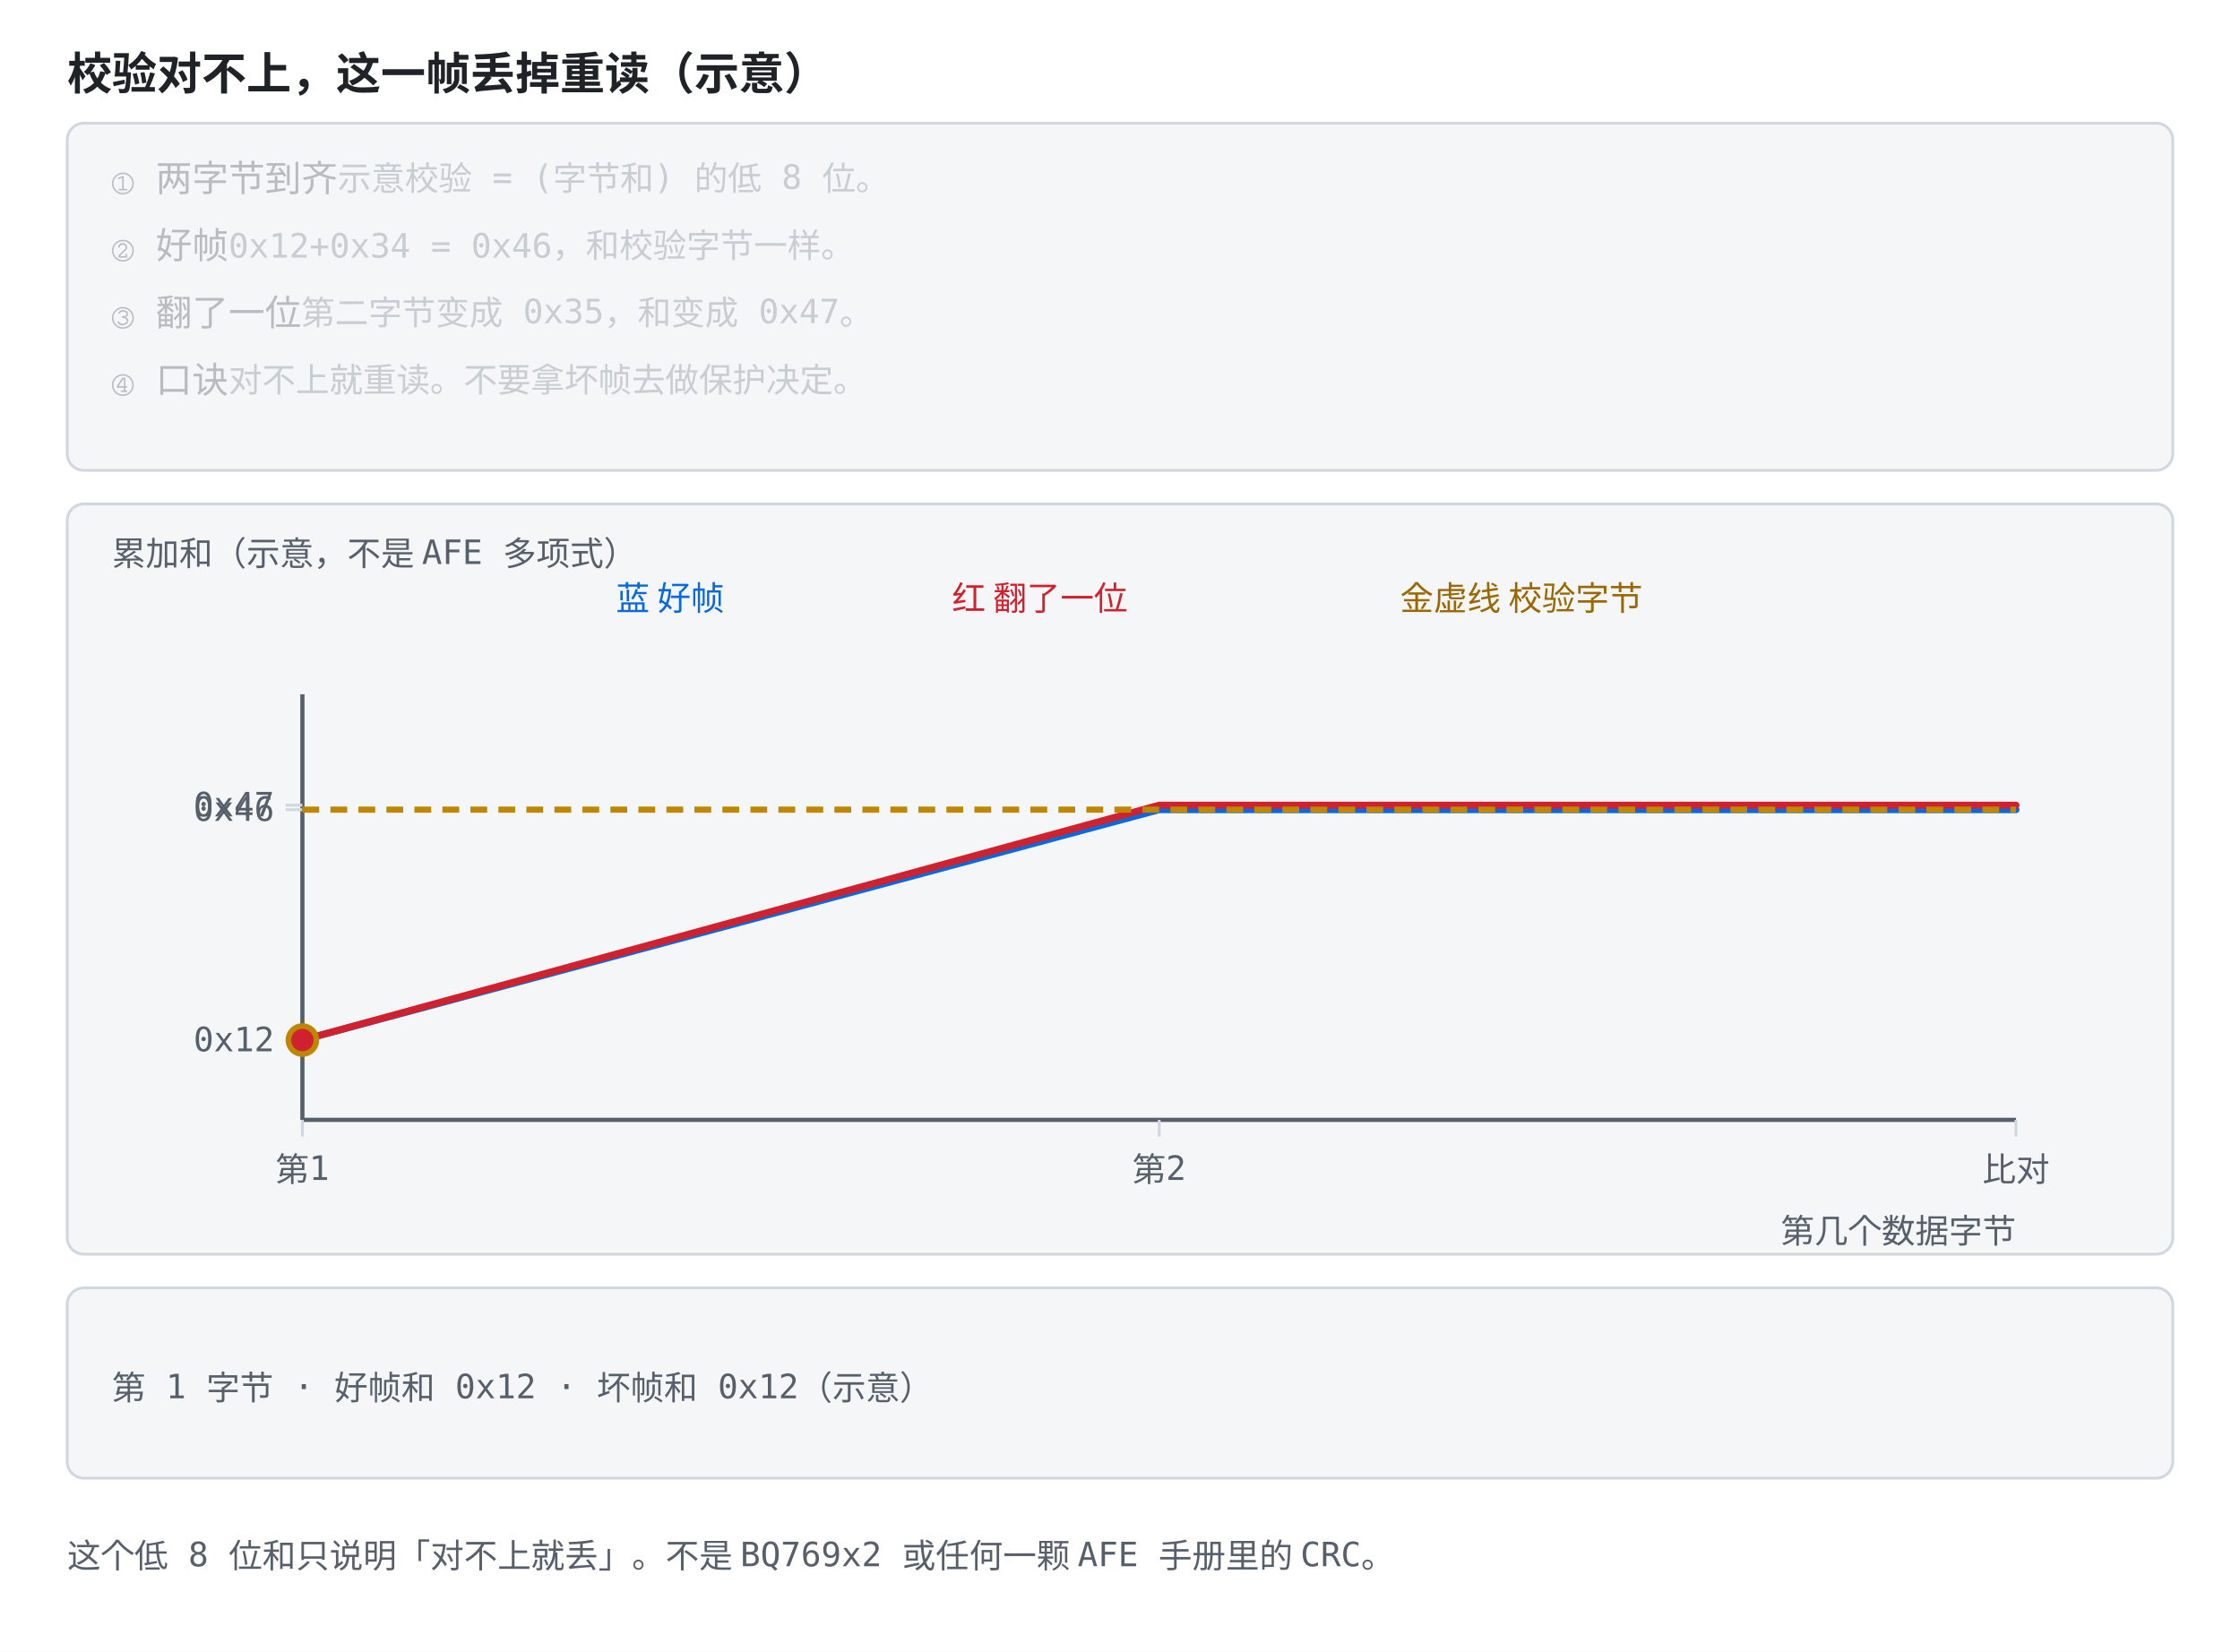
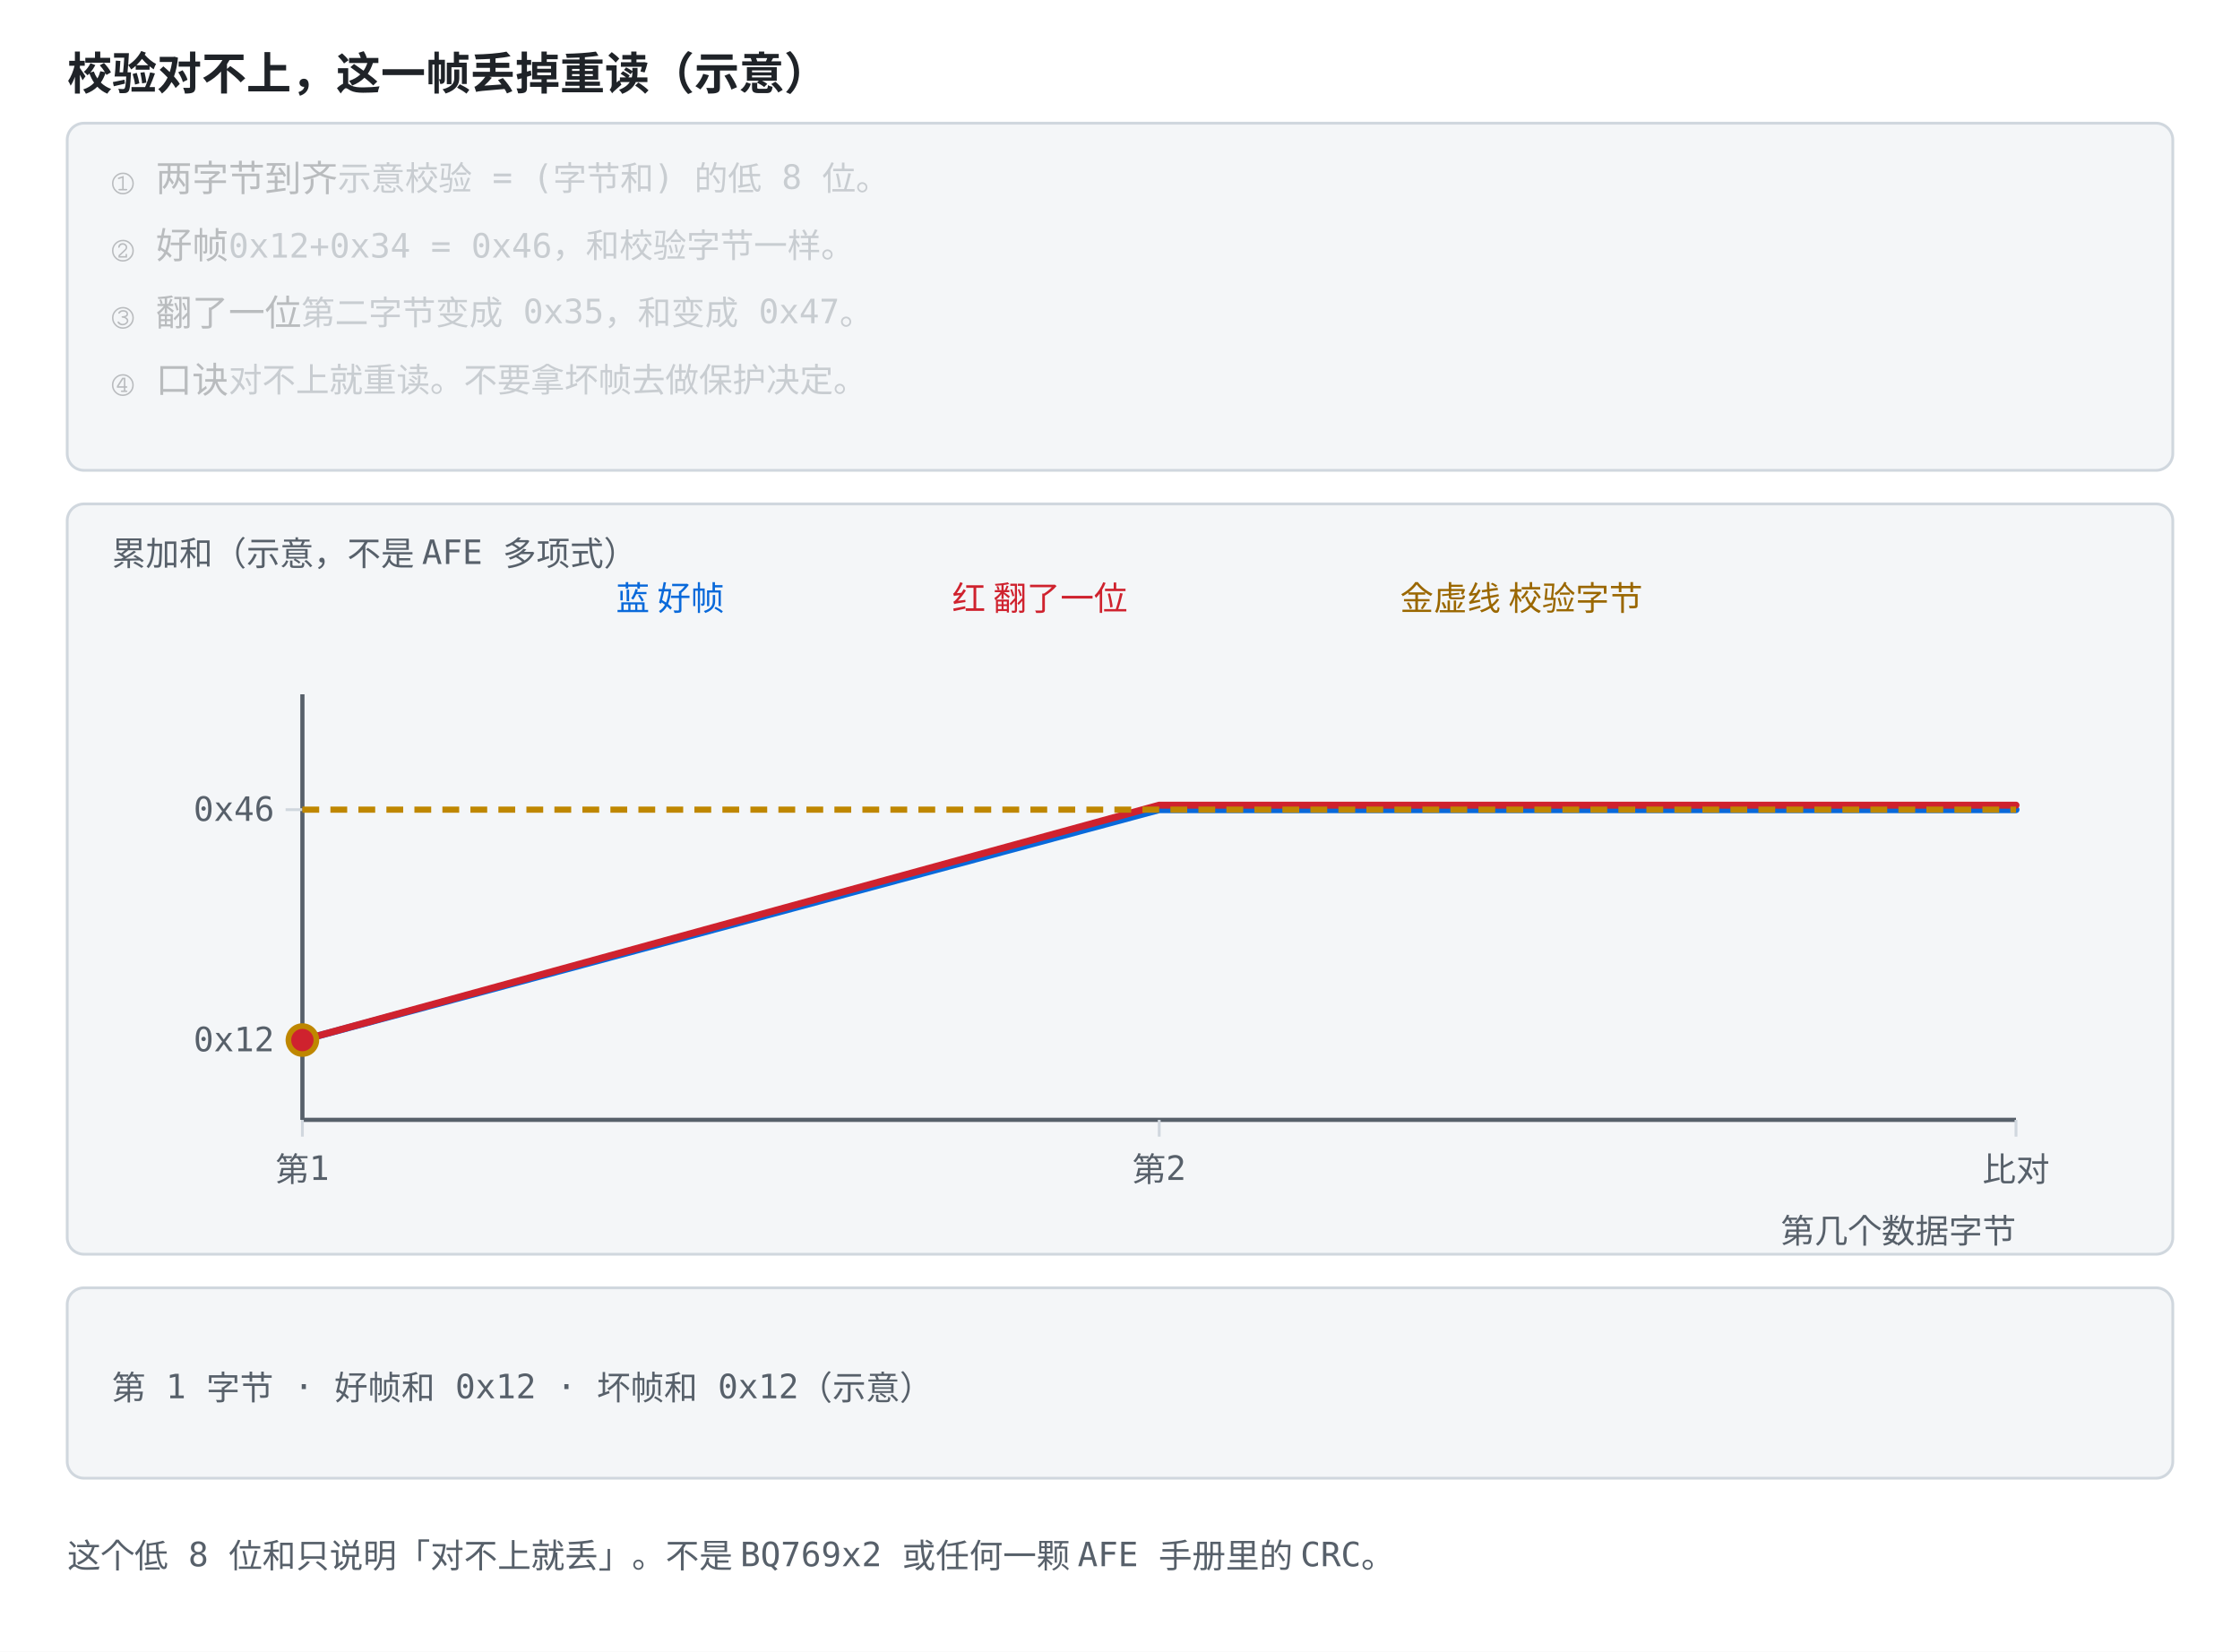
<svg xmlns="http://www.w3.org/2000/svg" viewBox="0 0 800 590" role="img" font-family="ui-monospace, Consolas, monospace">
  <style>
    .bg { fill: #ffffff; }
    .panel { fill: #f4f6f8; stroke: #d0d7de; }
    .axis { stroke: #57606a; stroke-width: 1.5; fill: none; }
    .grid { stroke: #d0d7de; stroke-width: 1; fill: none; }
    .txt { fill: #1f2328; font-size: 13px; }
    .small { fill: #57606a; font-size: 12px; }
    .title { fill: #1f2328; font-size: 16px; font-weight: bold; }
    .hi { fill: #0969da; }
    .warn { fill: #cf222e; }
    .ok { fill: #1a7f37; }
    .gold { fill: #9a6700; }
    .lineb { stroke: #0969da; stroke-width: 2.5; fill: none; }
    .liner { stroke: #cf222e; stroke-width: 2.5; fill: none; }
    .lineg { stroke: #1a7f37; stroke-width: 2.2; fill: none; stroke-dasharray: 6 4; }
    .liney { stroke: #bf8700; stroke-width: 2.2; fill: none; }
    .linek { stroke: #57606a; stroke-width: 2.2; fill: none; stroke-dasharray: 7 4; }
    .dotb { fill: #0969da; }
    .dotr { fill: #cf222e; }
    .dotg { fill: #1a7f37; }
    .doty { fill: #bf8700; }
    .boxb { fill: #ddf4ff; stroke: #0969da; }
    .boxy { fill: #fff8c5; stroke: #d4a72c; }
    .boxr { fill: #ffebe9; stroke: #ff8182; }
    @media (prefers-color-scheme: dark) {
      .bg { fill: #0d1117; }
      .panel { fill: #161b22; stroke: #30363d; }
      .axis { stroke: #8b949e; }
      .grid { stroke: #30363d; }
      .txt { fill: #e6edf3; }
      .small { fill: #8b949e; }
      .title { fill: #e6edf3; }
      .hi { fill: #4493f8; }
      .warn { fill: #ff7b72; }
      .ok { fill: #3fb950; }
      .gold { fill: #d29922; }
      .lineb { stroke: #4493f8; }
      .liner { stroke: #ff7b72; }
      .lineg { stroke: #3fb950; }
      .liney { stroke: #d29922; }
      .linek { stroke: #8b949e; }
      .dotb { fill: #4493f8; }
      .dotr { fill: #ff7b72; }
      .dotg { fill: #3fb950; }
      .doty { fill: #d29922; }
      .boxb { fill: #12233a; stroke: #4493f8; }
      .boxy { fill: #3d2e00; stroke: #d29922; }
      .boxr { fill: #3d1418; stroke: #f85149; }
    }
  </style>
  <rect class="bg" width="800" height="590" />
  <text class="title" x="24" y="32">校验对不上，这一帧丢掉重读（示意）</text>
  <rect class="panel" x="24" y="44" width="752" height="124" rx="6" />
  <text class="txt" x="40" y="68" opacity="0.28">① 两字节到齐<tspan class="small">　示意校验 = (字节和) 的低 8 位。</tspan>
    <animate attributeName="opacity" values="1;1;0.28;0.28;0.28;0.28;0.28;0.28" keyTimes="0;0.249;0.25;0.499;0.5;0.749;0.75;1" dur="12s" repeatCount="indefinite" />
  </text>
  <text class="txt" x="40" y="92" opacity="0.28">② 好帧<tspan class="small">　0x12+0x34 = 0x46，和校验字节一样。</tspan>
    <animate attributeName="opacity" values="0.28;0.28;1;1;0.28;0.28;0.28;0.28" keyTimes="0;0.249;0.25;0.499;0.5;0.749;0.75;1" dur="12s" repeatCount="indefinite" />
  </text>
  <text class="txt" x="40" y="116" opacity="0.28">③ 翻了一位<tspan class="small">　第二字节变成 0x35，和变成 0x47。</tspan>
    <animate attributeName="opacity" values="0.28;0.28;0.28;0.28;1;1;0.28;0.28" keyTimes="0;0.249;0.25;0.499;0.5;0.749;0.75;1" dur="12s" repeatCount="indefinite" />
  </text>
  <text class="txt" x="40" y="140" opacity="0.28">④ 口诀<tspan class="small">　对不上就重读。不要拿坏帧去做保护决定。</tspan>
    <animate attributeName="opacity" values="0.28;0.28;0.28;0.28;0.28;0.28;1;1" keyTimes="0;0.249;0.25;0.499;0.5;0.749;0.75;1" dur="12s" repeatCount="indefinite" />
  </text>
  <rect class="panel" x="24" y="180" width="752" height="268" rx="6" />
  <text class="small" x="40" y="202">累加和（示意，不是 AFE 多项式）</text>
  <text class="hi" x="220" y="218">蓝 好帧</text>
  <text class="warn" x="340" y="218">红 翻了一位</text>
  <text class="gold" x="500" y="218">金虚线 校验字节</text>
  <line class="axis" x1="108.0" y1="248.0" x2="108.0" y2="400.0" />
  <line class="axis" x1="108.0" y1="400.0" x2="720.0" y2="400.0" />
  <line class="grid" x1="108.0" y1="400.0" x2="108.0" y2="406.0" />
  <text class="small" x="108.0" y="422.0" text-anchor="middle">第1</text>
  <line class="grid" x1="414.0" y1="400.0" x2="414.0" y2="406.0" />
  <text class="small" x="414.0" y="422.0" text-anchor="middle">第2</text>
  <line class="grid" x1="720.0" y1="400.0" x2="720.0" y2="406.0" />
  <text class="small" x="720.0" y="422.0" text-anchor="middle">比对</text>
  <line class="grid" x1="102.0" y1="371.5" x2="108.0" y2="371.5" />
  <text class="small" x="98.0" y="375.5" text-anchor="end">0x12</text>
  <line class="grid" x1="102.0" y1="289.2" x2="108.0" y2="289.2" />
  <text class="small" x="98.0" y="293.2" text-anchor="end">0x46</text>
-   <line class="grid" x1="102.0" y1="287.6" x2="108.0" y2="287.6" />
-   <text class="small" x="98.0" y="291.6" text-anchor="end">0x47</text>
  <text class="small" x="720" y="444" text-anchor="end">第几个数据字节</text>
  <polyline class="lineb" points="108.0,371.5 414.0,289.2 720.0,289.2" stroke-linejoin="round" stroke-linecap="round" />
  <polyline class="liner" points="108.0,371.5 414.0,287.6 720.0,287.6" stroke-linejoin="round" stroke-linecap="round" />
  <line class="liney" x1="108" y1="289.2" x2="720" y2="289.2" stroke-dasharray="6 4" />
  <circle class="doty" r="6" cx="108.0" cy="371.5">
    <animate attributeName="cx" values="108.0;414.0;720.0;720.0" keyTimes="0;0.333;0.667;1" dur="12s" repeatCount="indefinite" />
    <animate attributeName="cy" values="371.5;289.2;289.2;289.2" keyTimes="0;0.333;0.667;1" dur="12s" repeatCount="indefinite" />
  </circle>
  <circle class="dotr" r="4" cx="108.0" cy="371.5">
    <animate attributeName="cx" values="108.0;414.0;720.0;720.0" keyTimes="0;0.333;0.667;1" dur="12s" repeatCount="indefinite" begin="-6s" />
    <animate attributeName="cy" values="371.5;289.2;289.2;289.2" keyTimes="0;0.333;0.667;1" dur="12s" repeatCount="indefinite" begin="-6s" />
  </circle>
  <rect class="panel" x="24" y="460" width="752" height="68" rx="6" />
  <text class="small" x="40.0" y="500.0" text-anchor="start" opacity="1">第 1 字节 · 好帧和 0x12 · 坏帧和 0x12（示意）<animate attributeName="opacity" values="1;0;0;0" keyTimes="0;0.333;0.667;1" calcMode="discrete" dur="12s" repeatCount="indefinite" />
  </text>
  <text class="small" x="40.0" y="500.0" text-anchor="start" opacity="0">第 2 字节 · 好帧和 0x46 · 坏帧和 0x47（示意）<animate attributeName="opacity" values="0;1;0;0" keyTimes="0;0.333;0.667;1" calcMode="discrete" dur="12s" repeatCount="indefinite" />
  </text>
  <text class="small" x="40.0" y="500.0" text-anchor="start" opacity="0">比对 · 好帧 0x46 对得上 · 坏帧 0x47 丢掉重读（示意）<animate attributeName="opacity" values="0;0;1;0" keyTimes="0;0.333;0.667;1" calcMode="discrete" dur="12s" repeatCount="indefinite" />
  </text>
  <text class="small" x="24" y="560">这个低 8 位和只说明「对不上就丢」。不是 BQ769x2 或任何一颗 AFE 手册里的 CRC。</text>
</svg>
